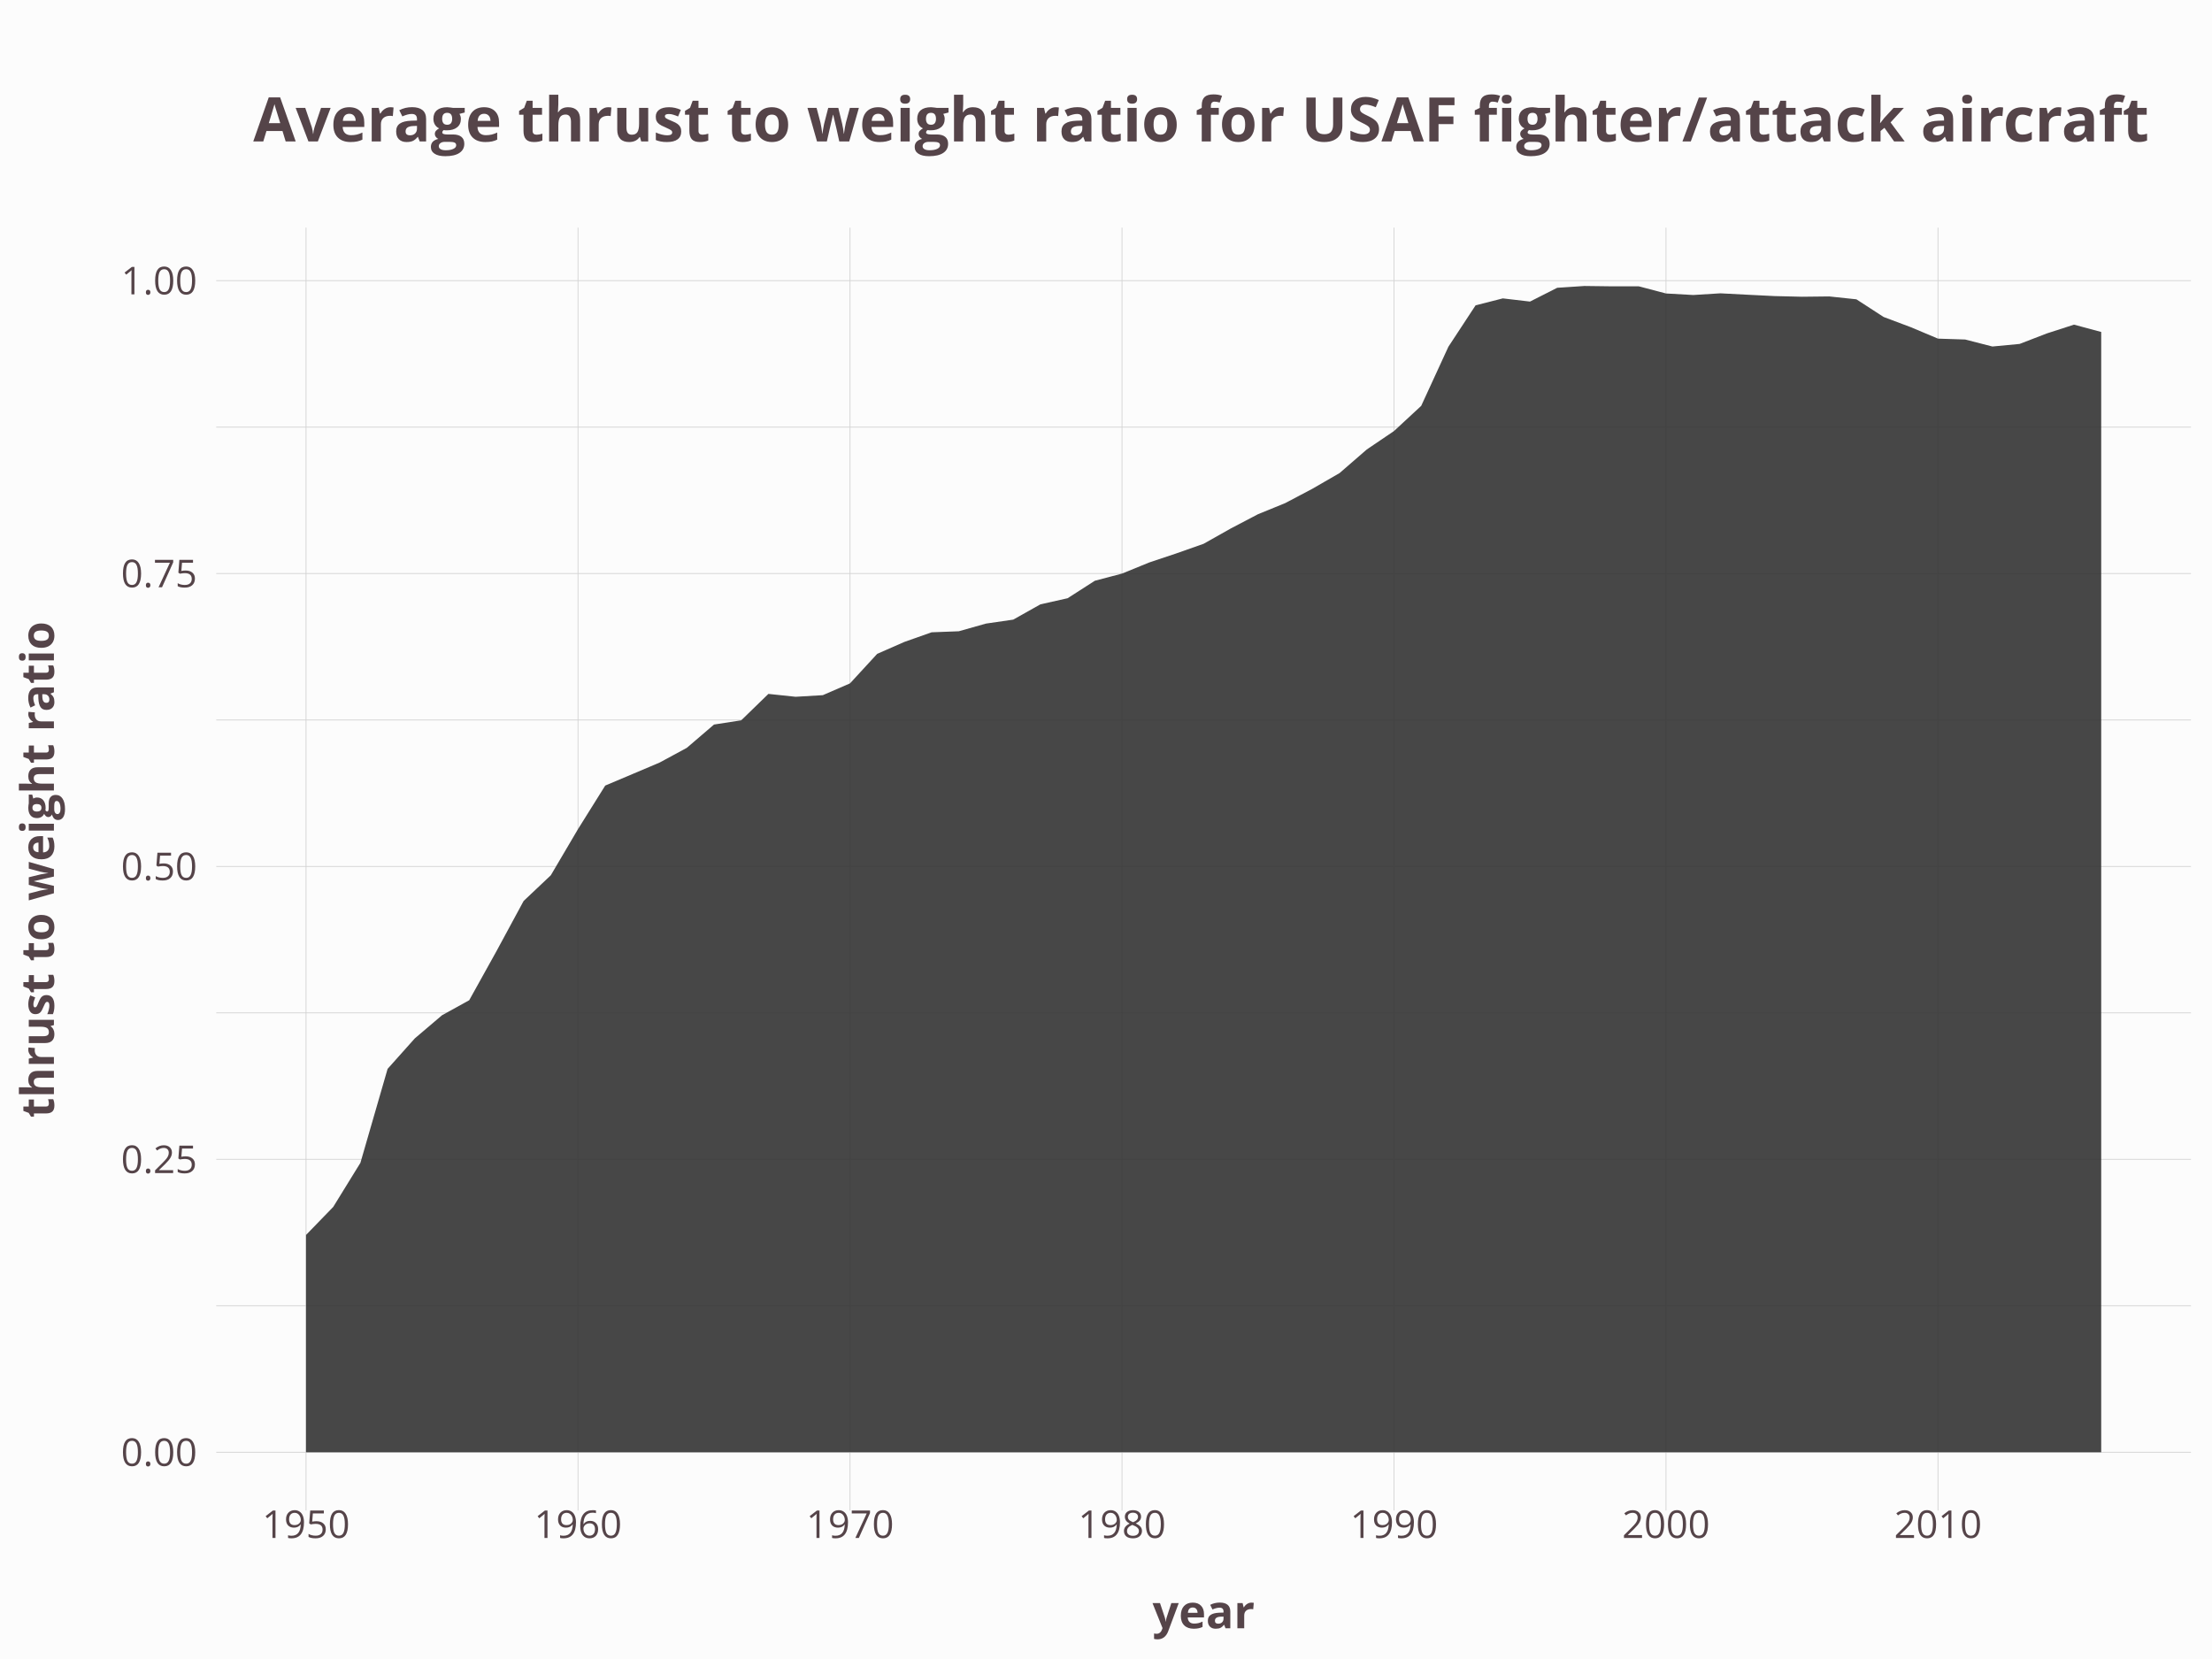
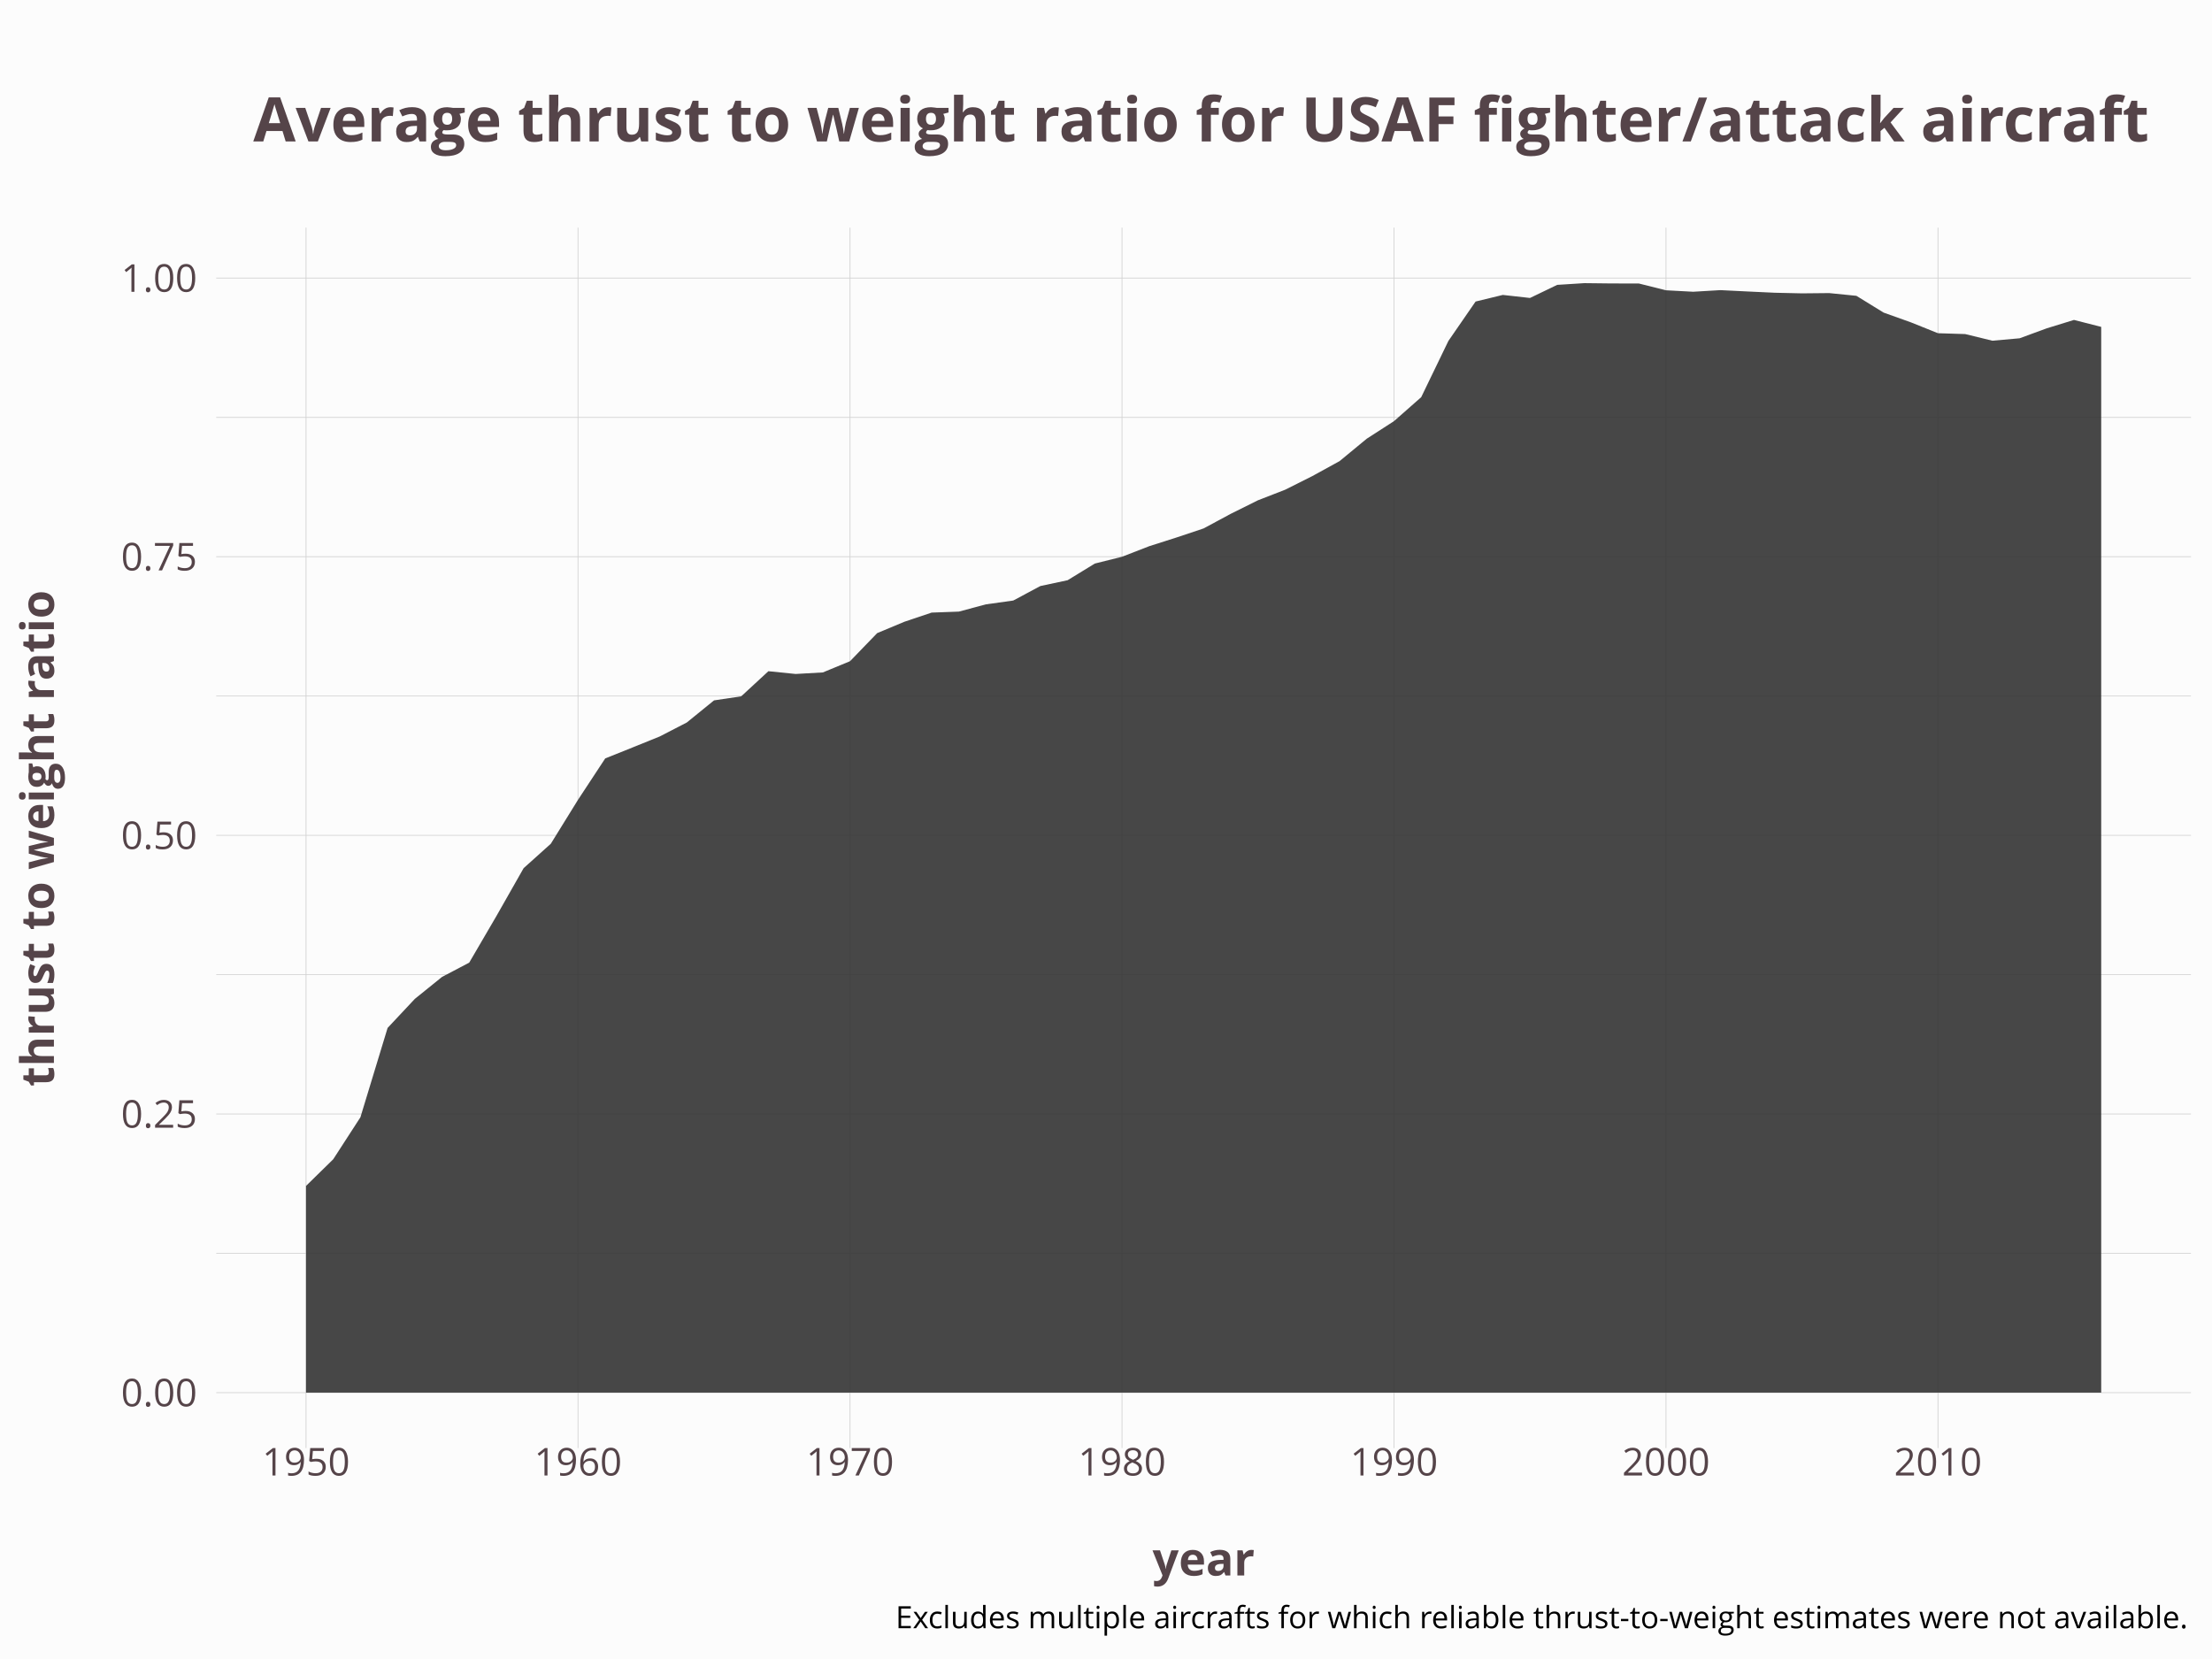
<svg xmlns="http://www.w3.org/2000/svg" viewBox="0 0 576.00 432.00">
  <defs>
    <style type="text/css">
    line, polyline, path, rect, circle {
      fill: none;
      stroke: #000000;
      stroke-linecap: round;
      stroke-linejoin: round;
      stroke-miterlimit: 10.00;
    }
  </style>
  </defs>
  <rect width="100%" height="100%" style="stroke: none; fill: #FFFFFF;" />
  <rect x="0.00" y="0.00" width="576.00" height="432.00" style="stroke-width: 1.07; stroke: #FCFCFC; fill: #FCFCFC;" />
  <defs>
-     <clipPath id="cpNTYuMzEyOXw1NzAuNTIxfDM5My4zNDJ8NTkuMjgzMQ==">
-       <rect x="56.31" y="59.28" width="514.21" height="334.06" />
+     <clipPath id="cpNTYuMzEyOXw1NzAuNTIxfDM3Ny4wODJ8NTkuMjgzMQ==">
+       <rect x="56.31" y="59.28" width="514.21" height="317.80" />
    </clipPath>
  </defs>
-   <rect x="56.31" y="59.28" width="514.21" height="334.06" style="stroke-width: 1.07; stroke: #FCFCFC; fill: #FCFCFC;" clip-path="url(#cpNTYuMzEyOXw1NzAuNTIxfDM5My4zNDJ8NTkuMjgzMQ==)" />
-   <polyline points="56.31,340.02 570.52,340.02 " style="stroke-width: 0.21; stroke: #D3D3D3; stroke-linecap: butt;" clip-path="url(#cpNTYuMzEyOXw1NzAuNTIxfDM5My4zNDJ8NTkuMjgzMQ==)" />
-   <polyline points="56.31,263.75 570.52,263.75 " style="stroke-width: 0.21; stroke: #D3D3D3; stroke-linecap: butt;" clip-path="url(#cpNTYuMzEyOXw1NzAuNTIxfDM5My4zNDJ8NTkuMjgzMQ==)" />
-   <polyline points="56.31,187.48 570.52,187.48 " style="stroke-width: 0.21; stroke: #D3D3D3; stroke-linecap: butt;" clip-path="url(#cpNTYuMzEyOXw1NzAuNTIxfDM5My4zNDJ8NTkuMjgzMQ==)" />
-   <polyline points="56.31,111.22 570.52,111.22 " style="stroke-width: 0.21; stroke: #D3D3D3; stroke-linecap: butt;" clip-path="url(#cpNTYuMzEyOXw1NzAuNTIxfDM5My4zNDJ8NTkuMjgzMQ==)" />
-   <polyline points="56.31,378.16 570.52,378.16 " style="stroke-width: 0.21; stroke: #D3D3D3; stroke-linecap: butt;" clip-path="url(#cpNTYuMzEyOXw1NzAuNTIxfDM5My4zNDJ8NTkuMjgzMQ==)" />
-   <polyline points="56.31,301.89 570.52,301.89 " style="stroke-width: 0.21; stroke: #D3D3D3; stroke-linecap: butt;" clip-path="url(#cpNTYuMzEyOXw1NzAuNTIxfDM5My4zNDJ8NTkuMjgzMQ==)" />
-   <polyline points="56.31,225.62 570.52,225.62 " style="stroke-width: 0.21; stroke: #D3D3D3; stroke-linecap: butt;" clip-path="url(#cpNTYuMzEyOXw1NzAuNTIxfDM5My4zNDJ8NTkuMjgzMQ==)" />
-   <polyline points="56.31,149.35 570.52,149.35 " style="stroke-width: 0.21; stroke: #D3D3D3; stroke-linecap: butt;" clip-path="url(#cpNTYuMzEyOXw1NzAuNTIxfDM5My4zNDJ8NTkuMjgzMQ==)" />
-   <polyline points="56.31,73.08 570.52,73.08 " style="stroke-width: 0.21; stroke: #D3D3D3; stroke-linecap: butt;" clip-path="url(#cpNTYuMzEyOXw1NzAuNTIxfDM5My4zNDJ8NTkuMjgzMQ==)" />
-   <polyline points="79.69,393.34 79.69,59.28 " style="stroke-width: 0.21; stroke: #D3D3D3; stroke-linecap: butt;" clip-path="url(#cpNTYuMzEyOXw1NzAuNTIxfDM5My4zNDJ8NTkuMjgzMQ==)" />
-   <polyline points="150.51,393.34 150.51,59.28 " style="stroke-width: 0.21; stroke: #D3D3D3; stroke-linecap: butt;" clip-path="url(#cpNTYuMzEyOXw1NzAuNTIxfDM5My4zNDJ8NTkuMjgzMQ==)" />
-   <polyline points="221.34,393.34 221.34,59.28 " style="stroke-width: 0.21; stroke: #D3D3D3; stroke-linecap: butt;" clip-path="url(#cpNTYuMzEyOXw1NzAuNTIxfDM5My4zNDJ8NTkuMjgzMQ==)" />
-   <polyline points="292.17,393.34 292.17,59.28 " style="stroke-width: 0.21; stroke: #D3D3D3; stroke-linecap: butt;" clip-path="url(#cpNTYuMzEyOXw1NzAuNTIxfDM5My4zNDJ8NTkuMjgzMQ==)" />
-   <polyline points="363.00,393.34 363.00,59.28 " style="stroke-width: 0.21; stroke: #D3D3D3; stroke-linecap: butt;" clip-path="url(#cpNTYuMzEyOXw1NzAuNTIxfDM5My4zNDJ8NTkuMjgzMQ==)" />
-   <polyline points="433.82,393.34 433.82,59.28 " style="stroke-width: 0.21; stroke: #D3D3D3; stroke-linecap: butt;" clip-path="url(#cpNTYuMzEyOXw1NzAuNTIxfDM5My4zNDJ8NTkuMjgzMQ==)" />
-   <polyline points="504.65,393.34 504.65,59.28 " style="stroke-width: 0.21; stroke: #D3D3D3; stroke-linecap: butt;" clip-path="url(#cpNTYuMzEyOXw1NzAuNTIxfDM5My4zNDJ8NTkuMjgzMQ==)" />
-   <polyline points="79.69,321.58 86.77,314.28 93.85,302.80 100.93,278.33 108.02,270.39 115.10,264.37 122.18,260.46 129.27,247.70 136.35,234.61 143.43,227.92 150.51,215.90 157.60,204.56 164.68,201.57 171.76,198.57 178.84,194.74 185.93,188.67 193.01,187.57 200.09,180.69 207.18,181.44 214.26,181.02 221.34,177.95 228.42,170.26 235.51,167.15 242.59,164.65 249.67,164.38 256.75,162.38 263.84,161.35 270.92,157.37 278.00,155.78 285.09,151.23 292.17,149.36 299.25,146.47 306.33,144.10 313.42,141.60 320.50,137.61 327.58,133.90 334.66,131.01 341.75,127.27 348.83,123.18 355.91,117.04 363.00,112.24 370.08,105.68 377.16,90.29 384.24,79.51 391.33,77.70 398.41,78.53 405.49,74.94 412.58,74.47 419.66,74.56 426.74,74.56 433.82,76.42 440.91,76.82 447.99,76.38 455.07,76.75 462.15,77.10 469.24,77.27 476.32,77.19 483.40,77.94 490.49,82.54 497.57,85.20 504.65,88.18 511.73,88.41 518.82,90.23 525.90,89.56 532.98,86.83 540.06,84.54 547.15,86.44 547.15,378.16 540.06,378.16 532.98,378.16 525.90,378.16 518.82,378.16 511.73,378.16 504.65,378.16 497.57,378.16 490.49,378.16 483.40,378.16 476.32,378.16 469.24,378.16 462.15,378.16 455.07,378.16 447.99,378.16 440.91,378.16 433.82,378.16 426.74,378.16 419.66,378.16 412.58,378.16 405.49,378.16 398.41,378.16 391.33,378.16 384.24,378.16 377.16,378.16 370.08,378.16 363.00,378.16 355.91,378.16 348.83,378.16 341.75,378.16 334.66,378.16 327.58,378.16 320.50,378.16 313.42,378.16 306.33,378.16 299.25,378.16 292.17,378.16 285.09,378.16 278.00,378.16 270.92,378.16 263.84,378.16 256.75,378.16 249.67,378.16 242.59,378.16 235.51,378.16 228.42,378.16 221.34,378.16 214.26,378.16 207.18,378.16 200.09,378.16 193.01,378.16 185.93,378.16 178.84,378.16 171.76,378.16 164.68,378.16 157.60,378.16 150.51,378.16 143.43,378.16 136.35,378.16 129.27,378.16 122.18,378.16 115.10,378.16 108.02,378.16 100.93,378.16 93.85,378.16 86.77,378.16 79.69,378.16 " style="stroke-width: 1.07; stroke: none; fill: #333333; fill-opacity: 0.90;" clip-path="url(#cpNTYuMzEyOXw1NzAuNTIxfDM5My4zNDJ8NTkuMjgzMQ==)" />
+   <rect x="56.31" y="59.28" width="514.21" height="317.80" style="stroke-width: 1.07; stroke: #FCFCFC; fill: #FCFCFC;" clip-path="url(#cpNTYuMzEyOXw1NzAuNTIxfDM3Ny4wODJ8NTkuMjgzMQ==)" />
+   <polyline points="56.31,326.36 570.52,326.36 " style="stroke-width: 0.21; stroke: #D3D3D3; stroke-linecap: butt;" clip-path="url(#cpNTYuMzEyOXw1NzAuNTIxfDM3Ny4wODJ8NTkuMjgzMQ==)" />
+   <polyline points="56.31,253.80 570.52,253.80 " style="stroke-width: 0.21; stroke: #D3D3D3; stroke-linecap: butt;" clip-path="url(#cpNTYuMzEyOXw1NzAuNTIxfDM3Ny4wODJ8NTkuMjgzMQ==)" />
+   <polyline points="56.31,181.24 570.52,181.24 " style="stroke-width: 0.21; stroke: #D3D3D3; stroke-linecap: butt;" clip-path="url(#cpNTYuMzEyOXw1NzAuNTIxfDM3Ny4wODJ8NTkuMjgzMQ==)" />
+   <polyline points="56.31,108.69 570.52,108.69 " style="stroke-width: 0.21; stroke: #D3D3D3; stroke-linecap: butt;" clip-path="url(#cpNTYuMzEyOXw1NzAuNTIxfDM3Ny4wODJ8NTkuMjgzMQ==)" />
+   <polyline points="56.31,362.64 570.52,362.64 " style="stroke-width: 0.21; stroke: #D3D3D3; stroke-linecap: butt;" clip-path="url(#cpNTYuMzEyOXw1NzAuNTIxfDM3Ny4wODJ8NTkuMjgzMQ==)" />
+   <polyline points="56.31,290.08 570.52,290.08 " style="stroke-width: 0.21; stroke: #D3D3D3; stroke-linecap: butt;" clip-path="url(#cpNTYuMzEyOXw1NzAuNTIxfDM3Ny4wODJ8NTkuMjgzMQ==)" />
+   <polyline points="56.31,217.52 570.52,217.52 " style="stroke-width: 0.21; stroke: #D3D3D3; stroke-linecap: butt;" clip-path="url(#cpNTYuMzEyOXw1NzAuNTIxfDM3Ny4wODJ8NTkuMjgzMQ==)" />
+   <polyline points="56.31,144.97 570.52,144.97 " style="stroke-width: 0.21; stroke: #D3D3D3; stroke-linecap: butt;" clip-path="url(#cpNTYuMzEyOXw1NzAuNTIxfDM3Ny4wODJ8NTkuMjgzMQ==)" />
+   <polyline points="56.31,72.41 570.52,72.41 " style="stroke-width: 0.21; stroke: #D3D3D3; stroke-linecap: butt;" clip-path="url(#cpNTYuMzEyOXw1NzAuNTIxfDM3Ny4wODJ8NTkuMjgzMQ==)" />
+   <polyline points="79.69,377.08 79.69,59.28 " style="stroke-width: 0.21; stroke: #D3D3D3; stroke-linecap: butt;" clip-path="url(#cpNTYuMzEyOXw1NzAuNTIxfDM3Ny4wODJ8NTkuMjgzMQ==)" />
+   <polyline points="150.51,377.08 150.51,59.28 " style="stroke-width: 0.21; stroke: #D3D3D3; stroke-linecap: butt;" clip-path="url(#cpNTYuMzEyOXw1NzAuNTIxfDM3Ny4wODJ8NTkuMjgzMQ==)" />
+   <polyline points="221.34,377.08 221.34,59.28 " style="stroke-width: 0.21; stroke: #D3D3D3; stroke-linecap: butt;" clip-path="url(#cpNTYuMzEyOXw1NzAuNTIxfDM3Ny4wODJ8NTkuMjgzMQ==)" />
+   <polyline points="292.17,377.08 292.17,59.28 " style="stroke-width: 0.21; stroke: #D3D3D3; stroke-linecap: butt;" clip-path="url(#cpNTYuMzEyOXw1NzAuNTIxfDM3Ny4wODJ8NTkuMjgzMQ==)" />
+   <polyline points="363.00,377.08 363.00,59.28 " style="stroke-width: 0.21; stroke: #D3D3D3; stroke-linecap: butt;" clip-path="url(#cpNTYuMzEyOXw1NzAuNTIxfDM3Ny4wODJ8NTkuMjgzMQ==)" />
+   <polyline points="433.82,377.08 433.82,59.28 " style="stroke-width: 0.21; stroke: #D3D3D3; stroke-linecap: butt;" clip-path="url(#cpNTYuMzEyOXw1NzAuNTIxfDM3Ny4wODJ8NTkuMjgzMQ==)" />
+   <polyline points="504.65,377.08 504.65,59.28 " style="stroke-width: 0.21; stroke: #D3D3D3; stroke-linecap: butt;" clip-path="url(#cpNTYuMzEyOXw1NzAuNTIxfDM3Ny4wODJ8NTkuMjgzMQ==)" />
+   <polyline points="79.69,308.81 86.77,301.87 93.85,290.94 100.93,267.67 108.02,260.11 115.10,254.39 122.18,250.67 129.27,238.53 136.35,226.07 143.43,219.71 150.51,208.27 157.60,197.49 164.68,194.65 171.76,191.79 178.84,188.14 185.93,182.38 193.01,181.32 200.09,174.78 207.18,175.50 214.26,175.10 221.34,172.18 228.42,164.86 235.51,161.90 242.59,159.52 249.67,159.26 256.75,157.37 263.84,156.38 270.92,152.60 278.00,151.09 285.09,146.75 292.17,144.98 299.25,142.23 306.33,139.97 313.42,137.60 320.50,133.79 327.58,130.27 334.66,127.52 341.75,123.96 348.83,120.07 355.91,114.23 363.00,109.66 370.08,103.42 377.16,88.78 384.24,78.52 391.33,76.80 398.41,77.59 405.49,74.18 412.58,73.73 419.66,73.81 426.74,73.82 433.82,75.59 440.91,75.97 447.99,75.55 455.07,75.90 462.15,76.23 469.24,76.39 476.32,76.32 483.40,77.03 490.49,81.40 497.57,83.93 504.65,86.77 511.73,86.99 518.82,88.72 525.90,88.09 532.98,85.49 540.06,83.31 547.15,85.12 547.15,362.64 540.06,362.64 532.98,362.64 525.90,362.64 518.82,362.64 511.73,362.64 504.65,362.64 497.57,362.64 490.49,362.64 483.40,362.64 476.32,362.64 469.24,362.64 462.15,362.64 455.07,362.64 447.99,362.64 440.91,362.64 433.82,362.64 426.74,362.64 419.66,362.64 412.58,362.64 405.49,362.64 398.41,362.64 391.33,362.64 384.24,362.64 377.16,362.64 370.08,362.64 363.00,362.64 355.91,362.64 348.83,362.64 341.75,362.64 334.66,362.64 327.58,362.64 320.50,362.64 313.42,362.64 306.33,362.64 299.25,362.64 292.17,362.64 285.09,362.64 278.00,362.64 270.92,362.64 263.84,362.64 256.75,362.64 249.67,362.64 242.59,362.64 235.51,362.64 228.42,362.64 221.34,362.64 214.26,362.64 207.18,362.64 200.09,362.64 193.01,362.64 185.93,362.64 178.84,362.64 171.76,362.64 164.68,362.64 157.60,362.64 150.51,362.64 143.43,362.64 136.35,362.64 129.27,362.64 122.18,362.64 115.10,362.64 108.02,362.64 100.93,362.64 93.85,362.64 86.77,362.64 79.69,362.64 " style="stroke-width: 1.07; stroke: none; fill: #333333; fill-opacity: 0.90;" clip-path="url(#cpNTYuMzEyOXw1NzAuNTIxfDM3Ny4wODJ8NTkuMjgzMQ==)" />
  <defs>
    <clipPath id="cpMHw1NzZ8NDMyfDA=">
      <rect x="0.00" y="0.00" width="576.00" height="432.00" />
    </clipPath>
  </defs>
  <g clip-path="url(#cpMHw1NzZ8NDMyfDA=)">
-     <text x="31.52" y="381.73" style="font-size: 10.00px; fill: #554449; font-family: Open Sans;" textLength="19.81px" lengthAdjust="spacingAndGlyphs">0.00</text>
+     <text x="31.52" y="366.21" style="font-size: 10.00px; fill: #554449; font-family: Open Sans;" textLength="19.81px" lengthAdjust="spacingAndGlyphs">0.00</text>
  </g>
  <g clip-path="url(#cpMHw1NzZ8NDMyfDA=)">
-     <text x="31.52" y="305.46" style="font-size: 10.00px; fill: #554449; font-family: Open Sans;" textLength="19.81px" lengthAdjust="spacingAndGlyphs">0.25</text>
+     <text x="31.52" y="293.65" style="font-size: 10.00px; fill: #554449; font-family: Open Sans;" textLength="19.81px" lengthAdjust="spacingAndGlyphs">0.25</text>
  </g>
  <g clip-path="url(#cpMHw1NzZ8NDMyfDA=)">
-     <text x="31.52" y="229.19" style="font-size: 10.00px; fill: #554449; font-family: Open Sans;" textLength="19.81px" lengthAdjust="spacingAndGlyphs">0.50</text>
+     <text x="31.52" y="221.09" style="font-size: 10.00px; fill: #554449; font-family: Open Sans;" textLength="19.81px" lengthAdjust="spacingAndGlyphs">0.50</text>
  </g>
  <g clip-path="url(#cpMHw1NzZ8NDMyfDA=)">
-     <text x="31.52" y="152.92" style="font-size: 10.00px; fill: #554449; font-family: Open Sans;" textLength="19.81px" lengthAdjust="spacingAndGlyphs">0.75</text>
+     <text x="31.52" y="148.54" style="font-size: 10.00px; fill: #554449; font-family: Open Sans;" textLength="19.81px" lengthAdjust="spacingAndGlyphs">0.75</text>
  </g>
  <g clip-path="url(#cpMHw1NzZ8NDMyfDA=)">
-     <text x="31.52" y="76.65" style="font-size: 10.00px; fill: #554449; font-family: Open Sans;" textLength="19.81px" lengthAdjust="spacingAndGlyphs">1.00</text>
+     <text x="31.52" y="75.98" style="font-size: 10.00px; fill: #554449; font-family: Open Sans;" textLength="19.81px" lengthAdjust="spacingAndGlyphs">1.00</text>
  </g>
-   <polyline points="56.31,378.16 56.31,378.16 " style="stroke-width: 1.07; stroke: #333333; stroke-linecap: butt;" clip-path="url(#cpMHw1NzZ8NDMyfDA=)" />
-   <polyline points="56.31,301.89 56.31,301.89 " style="stroke-width: 1.07; stroke: #333333; stroke-linecap: butt;" clip-path="url(#cpMHw1NzZ8NDMyfDA=)" />
-   <polyline points="56.31,225.62 56.31,225.62 " style="stroke-width: 1.07; stroke: #333333; stroke-linecap: butt;" clip-path="url(#cpMHw1NzZ8NDMyfDA=)" />
-   <polyline points="56.31,149.35 56.31,149.35 " style="stroke-width: 1.07; stroke: #333333; stroke-linecap: butt;" clip-path="url(#cpMHw1NzZ8NDMyfDA=)" />
-   <polyline points="56.31,73.08 56.31,73.08 " style="stroke-width: 1.07; stroke: #333333; stroke-linecap: butt;" clip-path="url(#cpMHw1NzZ8NDMyfDA=)" />
-   <polyline points="79.69,393.34 79.69,393.34 " style="stroke-width: 1.07; stroke: #333333; stroke-linecap: butt;" clip-path="url(#cpMHw1NzZ8NDMyfDA=)" />
-   <polyline points="150.51,393.34 150.51,393.34 " style="stroke-width: 1.07; stroke: #333333; stroke-linecap: butt;" clip-path="url(#cpMHw1NzZ8NDMyfDA=)" />
-   <polyline points="221.34,393.34 221.34,393.34 " style="stroke-width: 1.07; stroke: #333333; stroke-linecap: butt;" clip-path="url(#cpMHw1NzZ8NDMyfDA=)" />
-   <polyline points="292.17,393.34 292.17,393.34 " style="stroke-width: 1.07; stroke: #333333; stroke-linecap: butt;" clip-path="url(#cpMHw1NzZ8NDMyfDA=)" />
-   <polyline points="363.00,393.34 363.00,393.34 " style="stroke-width: 1.07; stroke: #333333; stroke-linecap: butt;" clip-path="url(#cpMHw1NzZ8NDMyfDA=)" />
-   <polyline points="433.82,393.34 433.82,393.34 " style="stroke-width: 1.07; stroke: #333333; stroke-linecap: butt;" clip-path="url(#cpMHw1NzZ8NDMyfDA=)" />
-   <polyline points="504.65,393.34 504.65,393.34 " style="stroke-width: 1.07; stroke: #333333; stroke-linecap: butt;" clip-path="url(#cpMHw1NzZ8NDMyfDA=)" />
+   <polyline points="56.31,362.64 56.31,362.64 " style="stroke-width: 1.07; stroke: #333333; stroke-linecap: butt;" clip-path="url(#cpMHw1NzZ8NDMyfDA=)" />
+   <polyline points="56.31,290.08 56.31,290.08 " style="stroke-width: 1.07; stroke: #333333; stroke-linecap: butt;" clip-path="url(#cpMHw1NzZ8NDMyfDA=)" />
+   <polyline points="56.31,217.52 56.31,217.52 " style="stroke-width: 1.07; stroke: #333333; stroke-linecap: butt;" clip-path="url(#cpMHw1NzZ8NDMyfDA=)" />
+   <polyline points="56.31,144.97 56.31,144.97 " style="stroke-width: 1.07; stroke: #333333; stroke-linecap: butt;" clip-path="url(#cpMHw1NzZ8NDMyfDA=)" />
+   <polyline points="56.31,72.41 56.31,72.41 " style="stroke-width: 1.07; stroke: #333333; stroke-linecap: butt;" clip-path="url(#cpMHw1NzZ8NDMyfDA=)" />
+   <polyline points="79.69,377.08 79.69,377.08 " style="stroke-width: 1.07; stroke: #333333; stroke-linecap: butt;" clip-path="url(#cpMHw1NzZ8NDMyfDA=)" />
+   <polyline points="150.51,377.08 150.51,377.08 " style="stroke-width: 1.07; stroke: #333333; stroke-linecap: butt;" clip-path="url(#cpMHw1NzZ8NDMyfDA=)" />
+   <polyline points="221.34,377.08 221.34,377.08 " style="stroke-width: 1.07; stroke: #333333; stroke-linecap: butt;" clip-path="url(#cpMHw1NzZ8NDMyfDA=)" />
+   <polyline points="292.17,377.08 292.17,377.08 " style="stroke-width: 1.07; stroke: #333333; stroke-linecap: butt;" clip-path="url(#cpMHw1NzZ8NDMyfDA=)" />
+   <polyline points="363.00,377.08 363.00,377.08 " style="stroke-width: 1.07; stroke: #333333; stroke-linecap: butt;" clip-path="url(#cpMHw1NzZ8NDMyfDA=)" />
+   <polyline points="433.82,377.08 433.82,377.08 " style="stroke-width: 1.07; stroke: #333333; stroke-linecap: butt;" clip-path="url(#cpMHw1NzZ8NDMyfDA=)" />
+   <polyline points="504.65,377.08 504.65,377.08 " style="stroke-width: 1.07; stroke: #333333; stroke-linecap: butt;" clip-path="url(#cpMHw1NzZ8NDMyfDA=)" />
  <g clip-path="url(#cpMHw1NzZ8NDMyfDA=)">
-     <text x="68.25" y="400.48" style="font-size: 10.00px; fill: #554449; font-family: Open Sans;" textLength="22.87px" lengthAdjust="spacingAndGlyphs">1950</text>
+     <text x="68.25" y="384.22" style="font-size: 10.00px; fill: #554449; font-family: Open Sans;" textLength="22.87px" lengthAdjust="spacingAndGlyphs">1950</text>
  </g>
  <g clip-path="url(#cpMHw1NzZ8NDMyfDA=)">
-     <text x="139.08" y="400.48" style="font-size: 10.00px; fill: #554449; font-family: Open Sans;" textLength="22.87px" lengthAdjust="spacingAndGlyphs">1960</text>
+     <text x="139.08" y="384.22" style="font-size: 10.00px; fill: #554449; font-family: Open Sans;" textLength="22.87px" lengthAdjust="spacingAndGlyphs">1960</text>
  </g>
  <g clip-path="url(#cpMHw1NzZ8NDMyfDA=)">
-     <text x="209.91" y="400.48" style="font-size: 10.00px; fill: #554449; font-family: Open Sans;" textLength="22.87px" lengthAdjust="spacingAndGlyphs">1970</text>
+     <text x="209.91" y="384.22" style="font-size: 10.00px; fill: #554449; font-family: Open Sans;" textLength="22.87px" lengthAdjust="spacingAndGlyphs">1970</text>
  </g>
  <g clip-path="url(#cpMHw1NzZ8NDMyfDA=)">
-     <text x="280.73" y="400.48" style="font-size: 10.00px; fill: #554449; font-family: Open Sans;" textLength="22.87px" lengthAdjust="spacingAndGlyphs">1980</text>
+     <text x="280.73" y="384.22" style="font-size: 10.00px; fill: #554449; font-family: Open Sans;" textLength="22.87px" lengthAdjust="spacingAndGlyphs">1980</text>
  </g>
  <g clip-path="url(#cpMHw1NzZ8NDMyfDA=)">
-     <text x="351.56" y="400.48" style="font-size: 10.00px; fill: #554449; font-family: Open Sans;" textLength="22.87px" lengthAdjust="spacingAndGlyphs">1990</text>
+     <text x="351.56" y="384.22" style="font-size: 10.00px; fill: #554449; font-family: Open Sans;" textLength="22.87px" lengthAdjust="spacingAndGlyphs">1990</text>
  </g>
  <g clip-path="url(#cpMHw1NzZ8NDMyfDA=)">
-     <text x="422.39" y="400.48" style="font-size: 10.00px; fill: #554449; font-family: Open Sans;" textLength="22.87px" lengthAdjust="spacingAndGlyphs">2000</text>
+     <text x="422.39" y="384.22" style="font-size: 10.00px; fill: #554449; font-family: Open Sans;" textLength="22.87px" lengthAdjust="spacingAndGlyphs">2000</text>
  </g>
  <g clip-path="url(#cpMHw1NzZ8NDMyfDA=)">
-     <text x="493.22" y="400.48" style="font-size: 10.00px; fill: #554449; font-family: Open Sans;" textLength="22.87px" lengthAdjust="spacingAndGlyphs">2010</text>
+     <text x="493.22" y="384.22" style="font-size: 10.00px; fill: #554449; font-family: Open Sans;" textLength="22.87px" lengthAdjust="spacingAndGlyphs">2010</text>
  </g>
  <g clip-path="url(#cpMHw1NzZ8NDMyfDA=)">
-     <text x="300.11" y="423.99" style="font-size: 12.00px; font-weight: bold; fill: #554449; font-family: Open Sans;" textLength="26.61px" lengthAdjust="spacingAndGlyphs">year</text>
+     <text x="300.11" y="410.26" style="font-size: 12.00px; font-weight: bold; fill: #554449; font-family: Open Sans;" textLength="26.61px" lengthAdjust="spacingAndGlyphs">year</text>
  </g>
  <g clip-path="url(#cpMHw1NzZ8NDMyfDA=)">
-     <text transform="translate(14.04,291.06) rotate(-90)" style="font-size: 12.00px; font-weight: bold; fill: #554449; font-family: Open Sans;" textLength="129.49px" lengthAdjust="spacingAndGlyphs">thrust to weight ratio</text>
+     <text transform="translate(14.04,282.93) rotate(-90)" style="font-size: 12.00px; font-weight: bold; fill: #554449; font-family: Open Sans;" textLength="129.49px" lengthAdjust="spacingAndGlyphs">thrust to weight ratio</text>
  </g>
  <g clip-path="url(#cpMHw1NzZ8NDMyfDA=)">
    <text x="65.95" y="36.83" style="font-size: 16.00px; font-weight: bold; fill: #554449; font-family: Open Sans;" textLength="494.93px" lengthAdjust="spacingAndGlyphs">Average thrust to weight ratio for USAF fighter/attack aircraft</text>
  </g>
+   <g clip-path="url(#cpMHw1NzZ8NDMyfDA=)">
+     <text x="233.20" y="423.99" style="font-size: 8.00px; font-family: Open Sans;" textLength="337.32px" lengthAdjust="spacingAndGlyphs">Excludes multiple aircrafts for which reliable thrust-to-weight estimates were not available.</text>
+   </g>
</svg>
